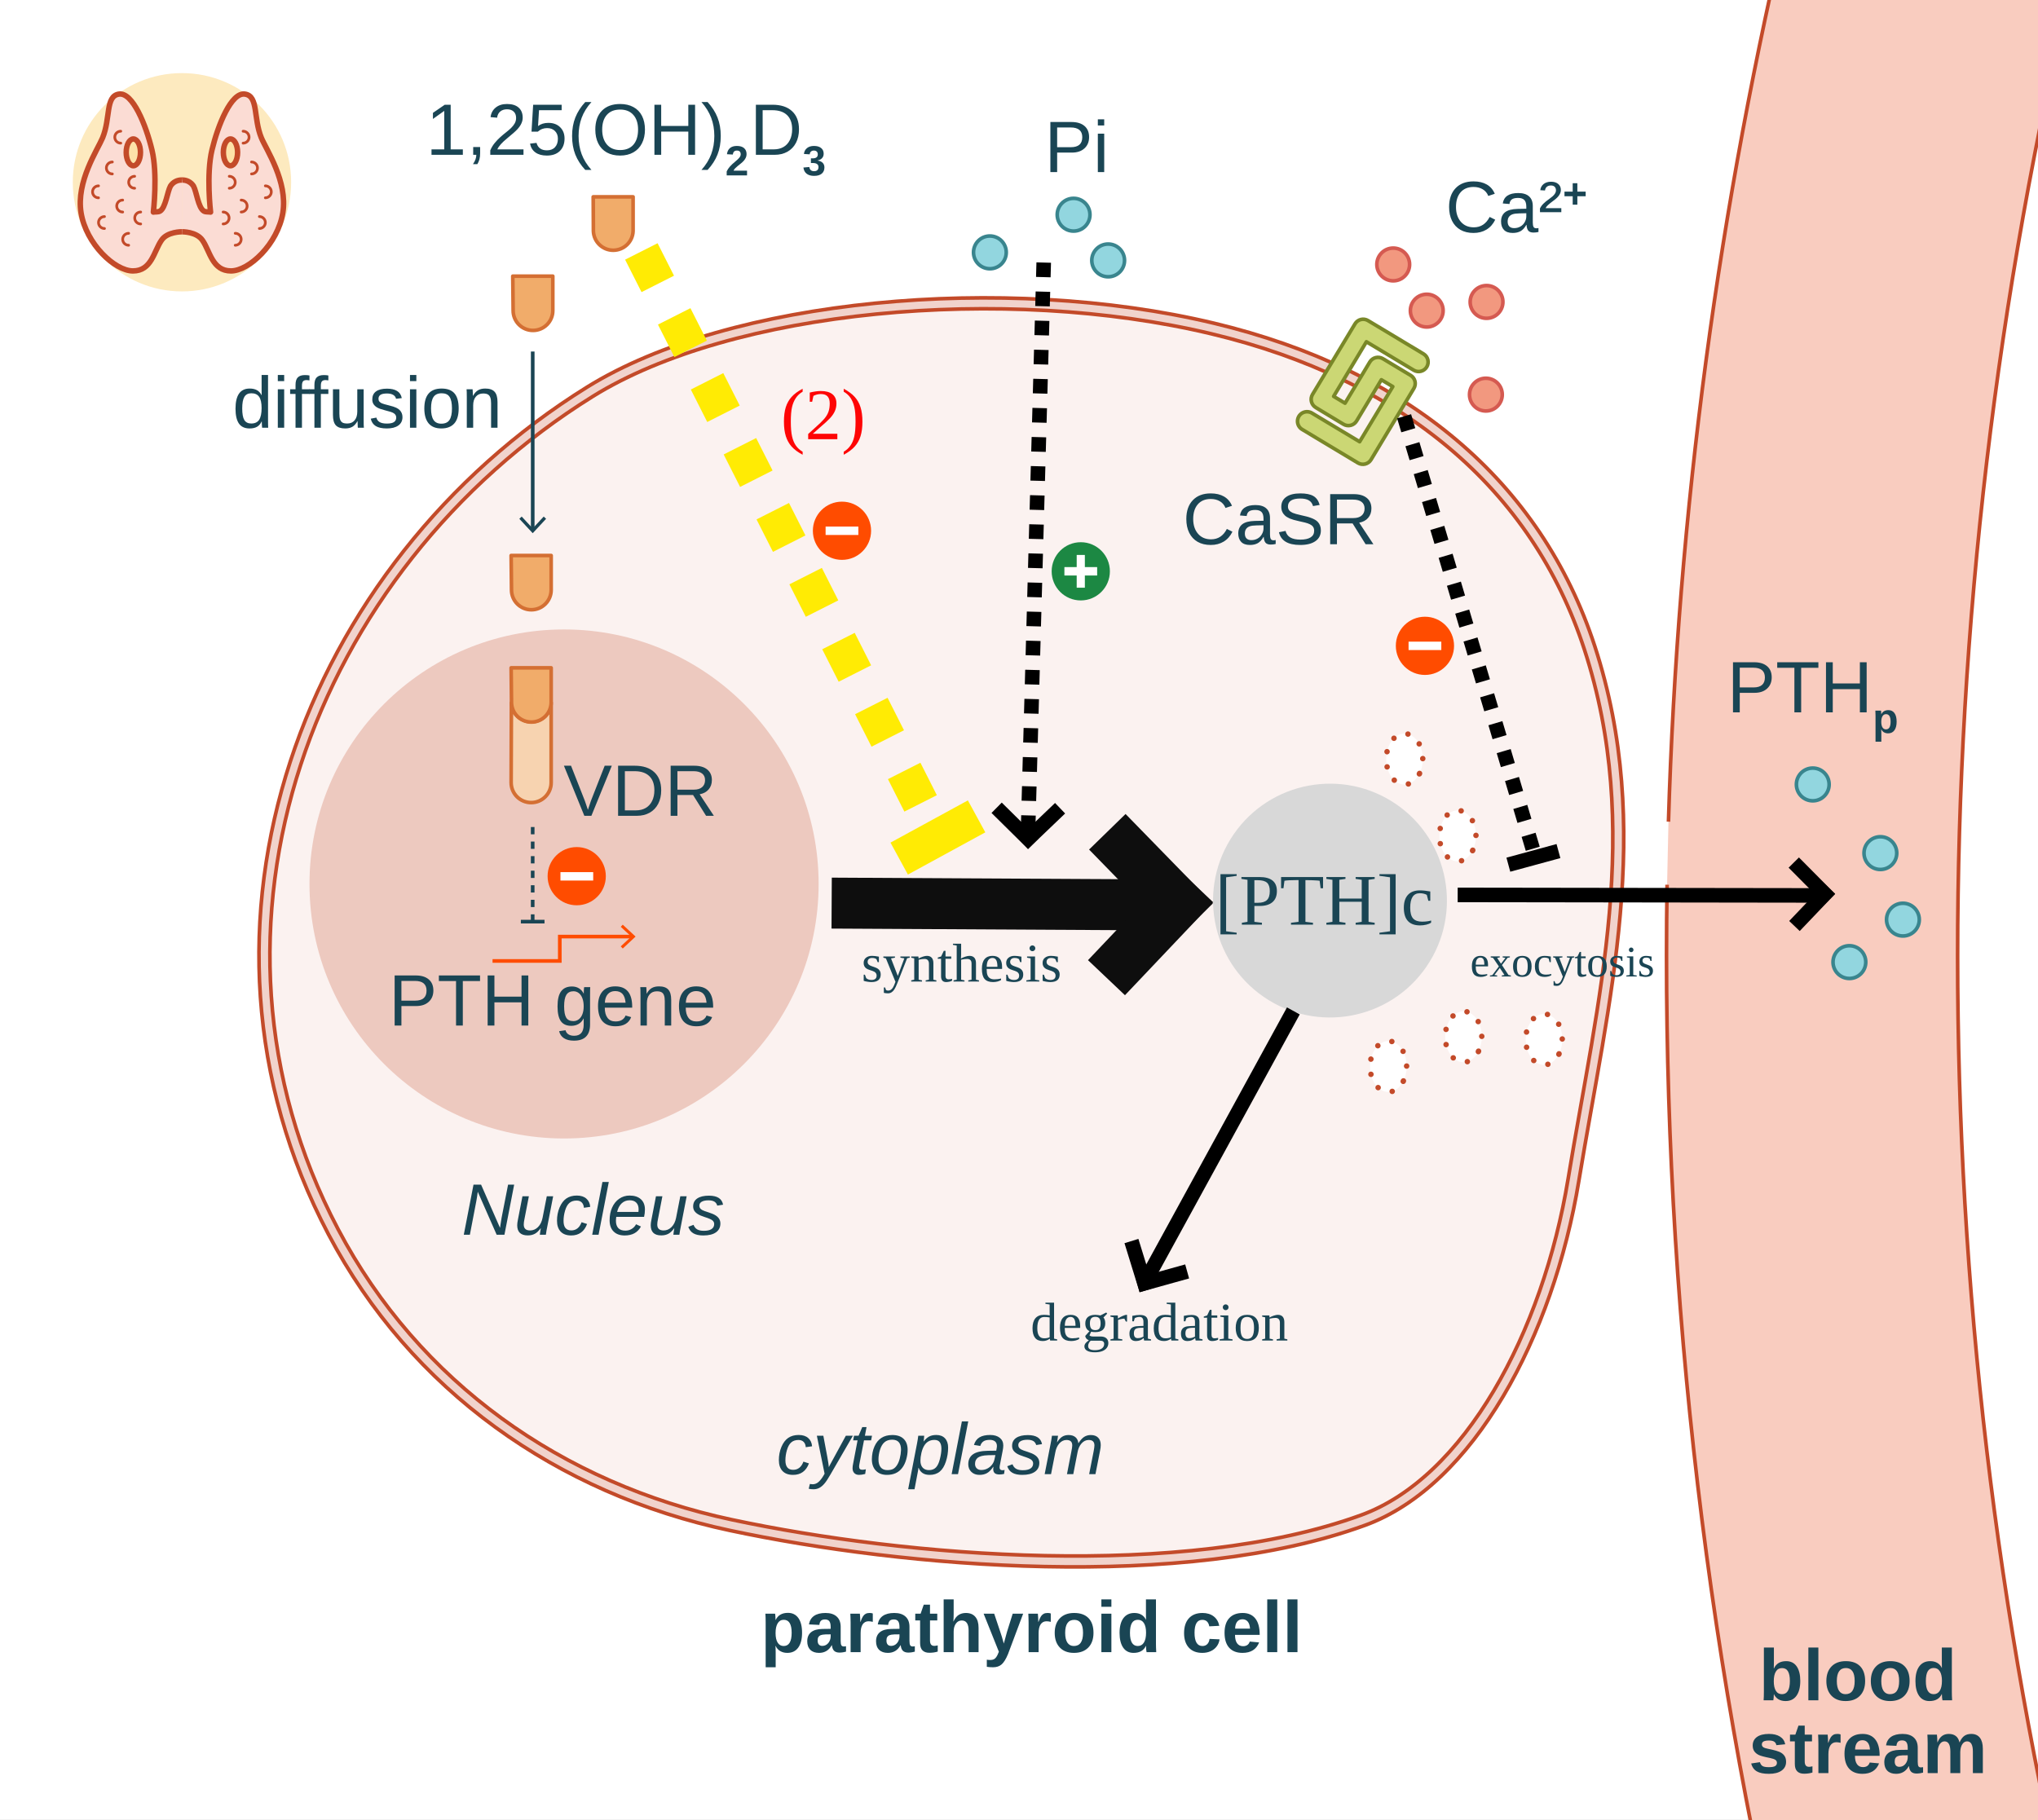
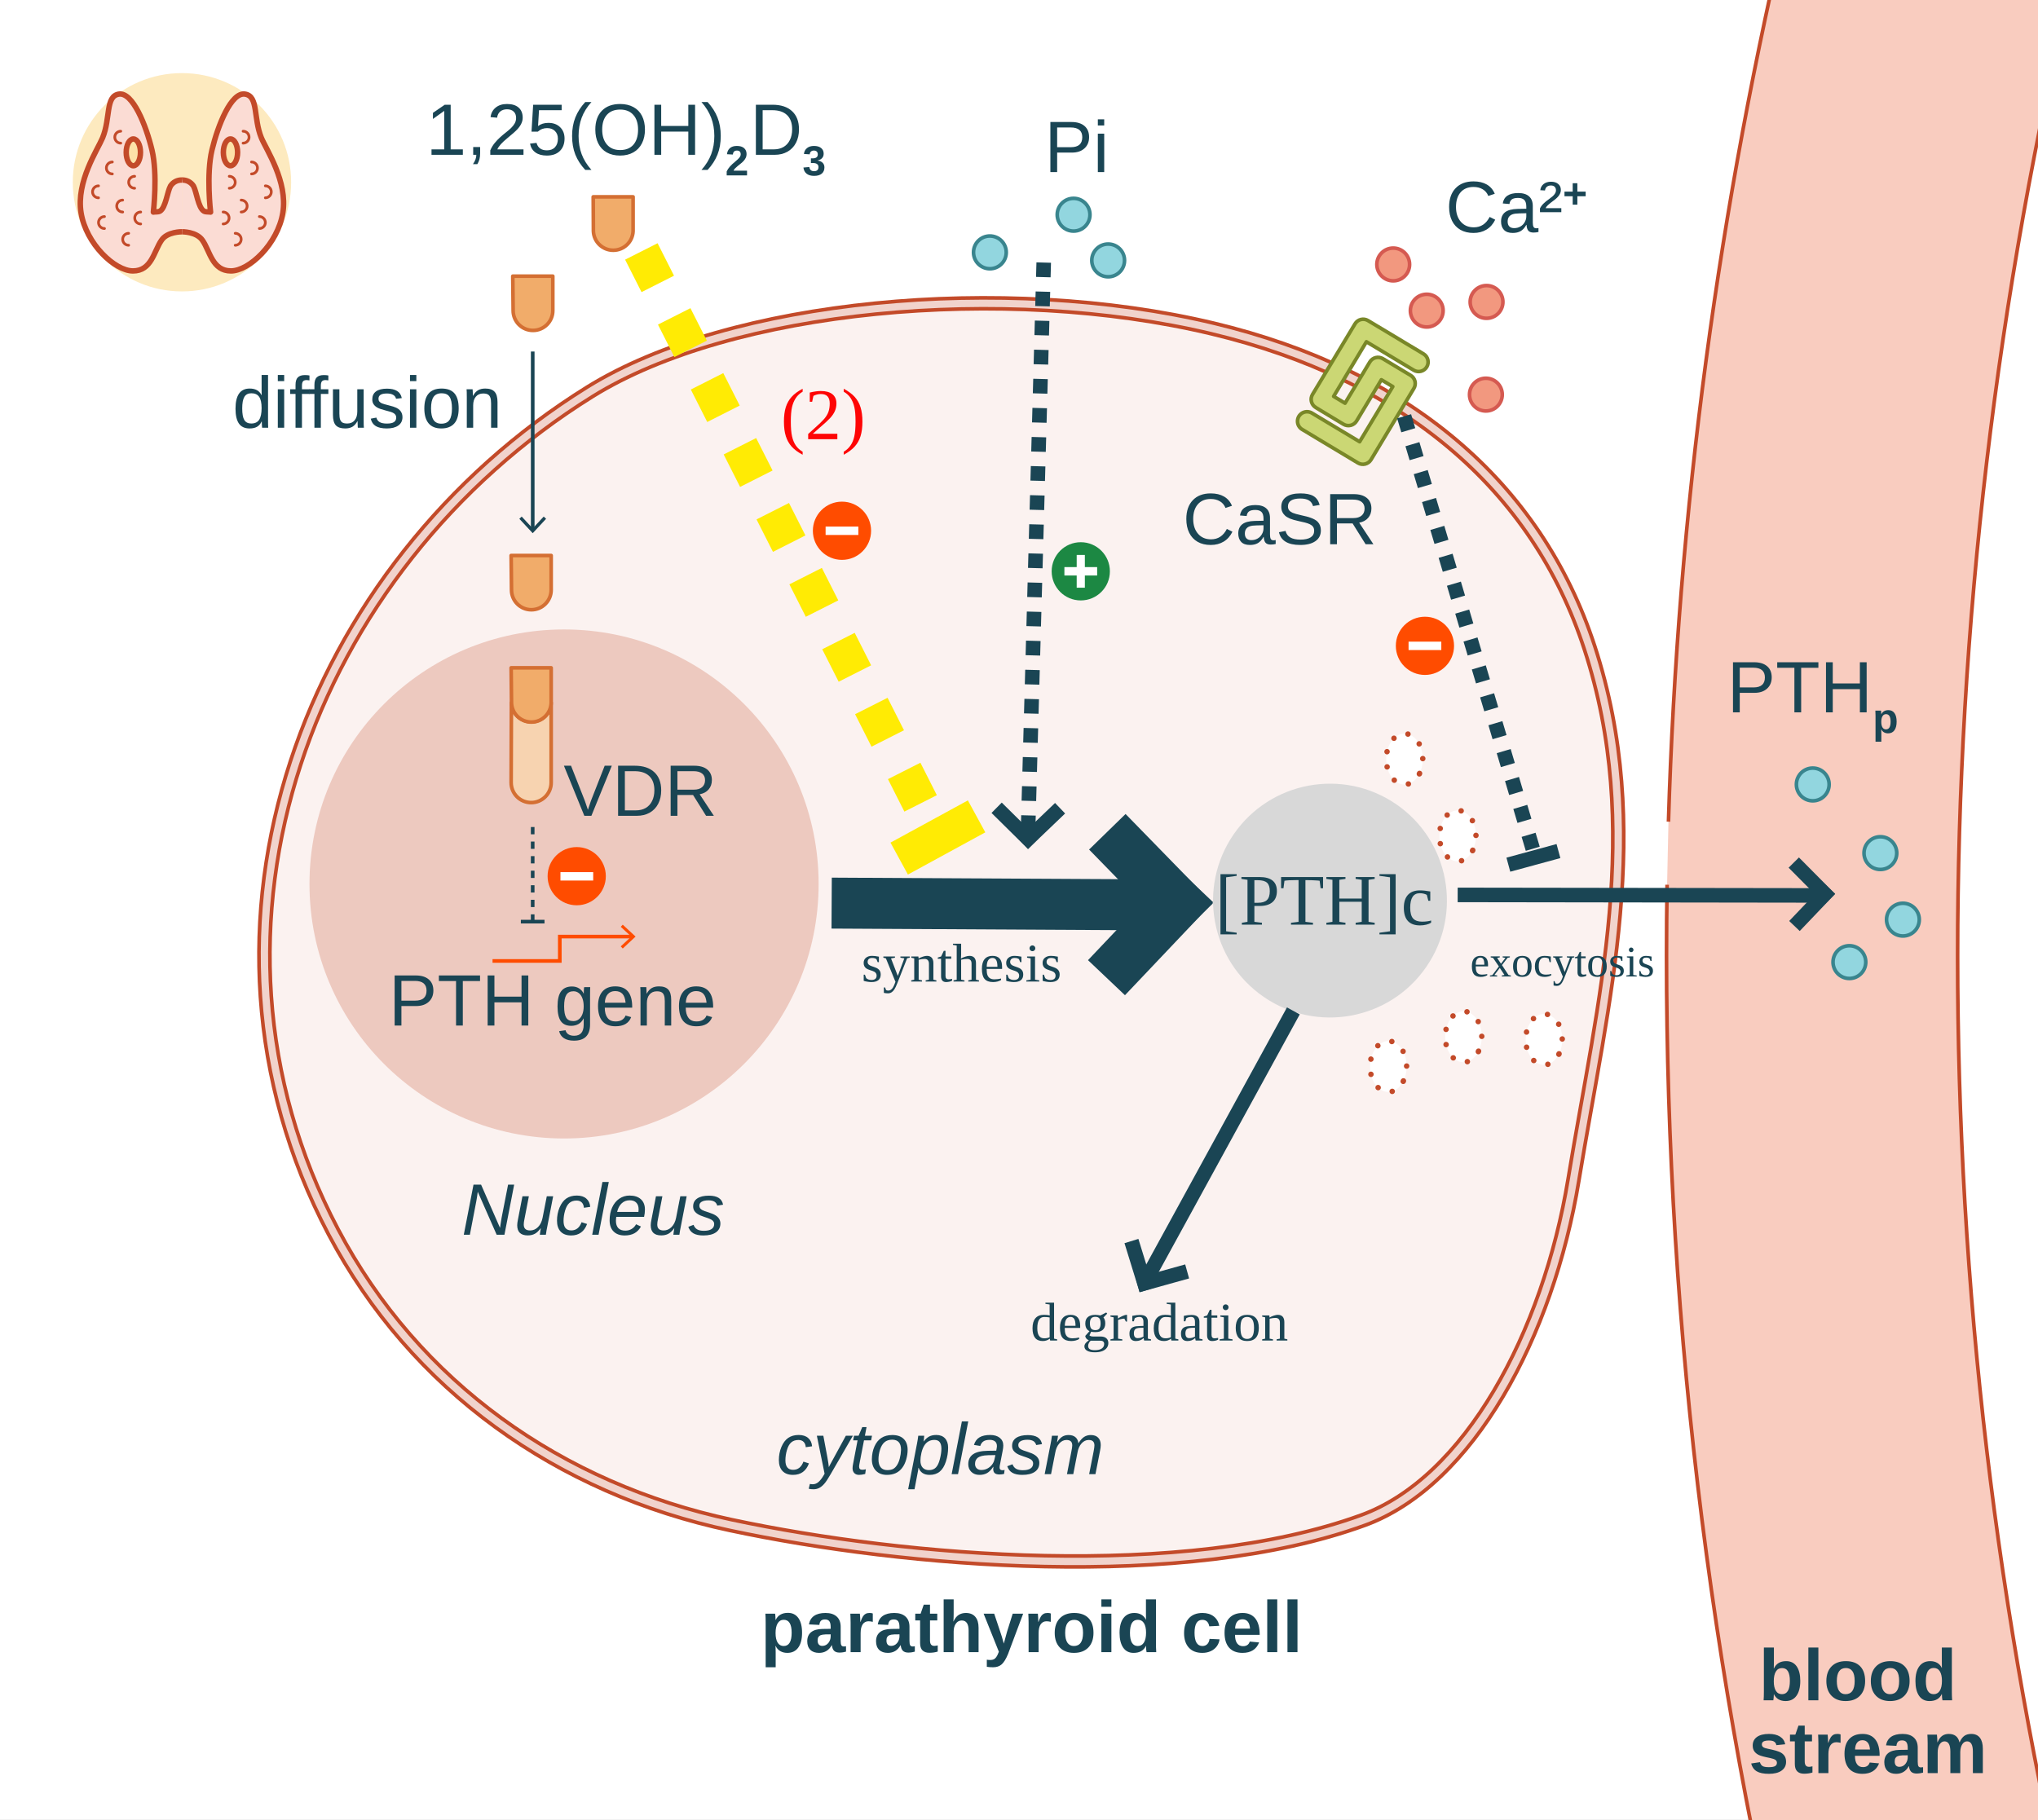
<svg xmlns="http://www.w3.org/2000/svg" xmlns:ns1="https://boxy-svg.com" viewBox="0 0 560 500">
  <defs>
    <style>.cls-1{isolation:isolate;}.cls-2{fill:#fff;}.cls-3{fill:#fbf2f0;}.cls-10,.cls-13,.cls-15,.cls-18,.cls-20,.cls-22,.cls-30,.cls-4,.cls-5{fill:none;}.cls-10,.cls-12,.cls-13,.cls-14,.cls-15,.cls-4{stroke:#c34a29;}.cls-10,.cls-15,.cls-18,.cls-20,.cls-22,.cls-4,.cls-5{stroke-miterlimit:10;}.cls-4{stroke-width:4px;}.cls-5{stroke:#f1d3cc;stroke-width:2px;}.cls-6{fill:#edc9bf;}.cls-7{fill:#f2987f;stroke:#d55a51;}.cls-13,.cls-15,.cls-16,.cls-17,.cls-21,.cls-7,.cls-8{stroke-linecap:round;}.cls-12,.cls-13,.cls-14,.cls-16,.cls-17,.cls-21,.cls-7,.cls-8{stroke-linejoin:round;}.cls-8{fill:#cbd774;stroke:#798728;}.cls-9{fill:#f9ccbf;}.cls-11{fill:#fdeabf;}.cls-12{fill:#fbdcd4;}.cls-12,.cls-14,.cls-15{stroke-width:1.5px;}.cls-13{stroke-width:0.75px;}.cls-14{fill:#fde2a8;}.cls-15{stroke-dasharray:0 4.21;}.cls-16{fill:#92d6df;stroke:#39858e;}.cls-17{fill:#f1ac6a;}.cls-17,.cls-21{stroke:#d46f33;}.cls-18,.cls-20{stroke:#1a4554;}.cls-19,.cls-24,.cls-25,.cls-26,.cls-27{fill:#1a4554;}.cls-20{stroke-dasharray:2 2;}.cls-21{fill:#f7d3b0;}.cls-22{stroke:#ff4c00;}.cls-23{fill:#ff4c00;}.cls-24,.cls-25,.cls-26,.cls-27{font-size:20px;}.cls-24{font-family:ArialMT, Arial;}.cls-25,.cls-27{font-family:Arial-BoldMT, Arial;font-weight:700;}.cls-26{font-family:Arial-ItalicMT, Arial;font-style:italic;}.cls-27{letter-spacing:0.03em;}.cls-28{letter-spacing:-0.02em;}.cls-29{fill:#1c8843;}.cls-31{mix-blend-mode:multiply;}</style>
  </defs>
  <g class="cls-1">
    <g id="Ebene_30" data-name="Ebene 30">
      <g id="Rahmen-8" data-name="Rahmen">
        <rect class="cls-2" width="560" height="500" />
      </g>
    </g>
    <g id="Zellen_HG" data-name="Zellen HG">
      <path class="cls-3" d="M162.1,107.67c-77.47,48.15-114.73,147-70.53,230.84,22.43,42.54,62.25,70.61,109.26,80.63,47.94,10.21,124.31,16.66,173.7-1.34,29.12-10.61,50.82-51,57.83-93.53,8.18-49.63,20.61-96.62,4.42-146.24C422.22,133.38,386,102.91,333.28,90.3,275.78,76.54,200.67,83.69,162.1,107.67Z" />
      <path class="cls-4" d="M162.1,107.67c-77.47,48.15-114.73,147-70.53,230.84,22.43,42.54,62.25,70.61,109.26,80.63,47.94,10.21,124.31,16.66,173.7-1.34,29.12-10.61,50.82-51,57.83-93.53,8.18-49.63,20.61-96.62,4.42-146.24C422.22,133.38,386,102.91,333.28,90.3,275.78,76.54,200.67,83.69,162.1,107.67Z" />
      <path class="cls-5" d="M162.1,107.67c-77.47,48.15-114.73,147-70.53,230.84,22.43,42.54,62.25,70.61,109.26,80.63,47.94,10.21,124.31,16.66,173.7-1.34,29.12-10.61,50.82-51,57.83-93.53,8.18-49.63,20.61-96.62,4.42-146.24C422.22,133.38,386,102.91,333.28,90.3,275.78,76.54,200.67,83.69,162.1,107.67Z" />
      <circle class="cls-6" cx="154.99" cy="242.94" r="69.95" />
      <g id="CAP">
        <circle class="cls-7" cx="408.29" cy="108.45" r="4.5" />
      </g>
      <g id="CAP-2" data-name="CAP">
        <circle class="cls-7" cx="382.83" cy="72.68" r="4.5" />
      </g>
      <g id="CAP-3" data-name="CAP">
        <circle class="cls-7" cx="408.47" cy="82.98" r="4.5" />
      </g>
      <g id="CaSR">
        <path class="cls-8" d="M373.14,127.23l-15.23-9.15a2.62,2.62,0,1,1,2.69-4.49l13,7.81,9.11-15.15-3.14-1.88-6.81,11.33a2.62,2.62,0,0,1-3.59.9L361.55,112a2.62,2.62,0,0,1-.9-3.59L372.33,89a2.6,2.6,0,0,1,3.58-.89l15.24,9.15a2.61,2.61,0,0,1-2.69,4.48l-13-7.81-9,15,3.13,1.88,6.81-11.33a2.62,2.62,0,0,1,3.59-.9l7.62,4.58a2.61,2.61,0,0,1,.89,3.59l-11.79,19.62A2.62,2.62,0,0,1,373.14,127.23Z" />
      </g>
      <g id="CAP-4" data-name="CAP">
        <circle class="cls-7" cx="392.04" cy="85.37" r="4.5" />
      </g>
      <path class="cls-9" d="M458.46,225.82A1236.88,1236.88,0,0,1,492.08-26L569.87-7.3a1156.56,1156.56,0,0,0,0,540l-77.79,18.68a1236.34,1236.34,0,0,1-34-308.23" />
      <path class="cls-10" d="M458.46,225.82A1236.88,1236.88,0,0,1,492.08-26L569.87-7.3a1156.56,1156.56,0,0,0,0,540l-77.79,18.68a1236.34,1236.34,0,0,1-34-308.23" />
      <g id="PTH_klein-2" data-name="PTH klein">
        <circle class="cls-11" cx="50" cy="50.09" r="30" />
        <path class="cls-12" d="M50,49.48a3.59,3.59,0,0,1,3.17,1.66C54,52.65,54.46,57.05,56,58c.57.34,1.33.16,1.86.29,0,0-1.23-10.35.39-17.09s5.29-16,9.12-15.33c3.67.61,2.22,6.58,4.44,12,1.36,3.28,7.29,12,5.91,20.59s-9.28,16-14.26,16c-5.15,0-5.75-5.43-7.82-8.41C54,63.63,50,63.7,50,63.7" />
        <path class="cls-13" d="M63,51.73a1.64,1.64,0,1,0,0-3.28" />
        <path class="cls-13" d="M66.27,58.27a1.64,1.64,0,1,0,0-3.28" />
        <path class="cls-13" d="M64.63,67.4a1.64,1.64,0,0,0,0-3.28" />
        <path class="cls-13" d="M61.31,61.55a1.64,1.64,0,1,0,0-3.28" />
        <path class="cls-13" d="M62.54,44a1.64,1.64,0,1,0,0-3.28" />
        <path class="cls-13" d="M66.8,39.34a1.64,1.64,0,0,0,0-3.28" />
        <path class="cls-13" d="M71.27,62.8a1.64,1.64,0,1,0,0-3.28" />
        <path class="cls-13" d="M69.11,47.8a1.64,1.64,0,1,0,0-3.28" />
        <path class="cls-13" d="M72.91,54.36a1.64,1.64,0,0,0,0-3.28" />
        <ellipse class="cls-14" cx="63.33" cy="41.87" rx="1.96" ry="3.68" />
        <path class="cls-12" d="M50,49.48a3.58,3.58,0,0,0-3.16,1.66C46,52.65,45.52,57.05,44,58c-.57.34-1.34.16-1.86.29,0,0,1.23-10.35-.39-17.09s-5.3-16-9.13-15.33c-3.67.61-2.21,6.58-4.43,12-1.36,3.28-7.3,12-5.92,20.59s9.29,16,14.27,16c5.14,0,5.75-5.43,7.82-8.41C45.94,63.63,50,63.7,50,63.7" />
        <path class="cls-13" d="M37,51.73a1.64,1.64,0,0,1,0-3.28" />
        <path class="cls-13" d="M33.71,58.27a1.64,1.64,0,0,1,0-3.28" />
        <path class="cls-13" d="M35.35,67.4a1.64,1.64,0,0,1,0-3.28" />
        <path class="cls-13" d="M38.66,61.55a1.64,1.64,0,1,1,0-3.28" />
        <path class="cls-13" d="M37.43,44a1.64,1.64,0,0,1,0-3.28" />
        <path class="cls-13" d="M33.18,39.34a1.64,1.64,0,1,1,0-3.28" />
        <path class="cls-13" d="M28.71,62.8a1.64,1.64,0,1,1,0-3.28" />
        <path class="cls-13" d="M30.87,47.8a1.64,1.64,0,0,1,0-3.28" />
        <path class="cls-13" d="M27.07,54.36a1.64,1.64,0,1,1,0-3.28" />
        <ellipse class="cls-14" cx="36.64" cy="41.87" rx="1.96" ry="3.68" />
      </g>
    </g>
    <g id="Icons">
      <g id="Text">
        <g id="OPG_2_" data-name="OPG 2?">
          <g id="OPG-3" data-name="OPG" transform="matrix(1, 0, 0, 1, 0.830129, 6.087611)">
            <path class="cls-2" d="M405.39,282.92c-1.61,3.14-4.73,3.87-7,1.63s-2.77-6.62-1.16-9.77,4.72-3.87,7-1.63S407,279.77,405.39,282.92Z" />
            <path class="cls-15" d="M405.39,282.92c-1.61,3.14-4.73,3.87-7,1.63s-2.77-6.62-1.16-9.77,4.72-3.87,7-1.63S407,279.77,405.39,282.92Z" />
          </g>
        </g>
        <g id="OPG_2_2" data-name="OPG 2?" transform="matrix(1, 0, 0, 1, -5.763916, 16.24376)">
          <g id="OPG-4" data-name="OPG">
            <path class="cls-2" d="M410.39,217.54c-1.61,3.15-4.73,3.88-7,1.63s-2.77-6.62-1.16-9.77,4.72-3.87,7-1.62S412,214.4,410.39,217.54Z" />
            <path class="cls-15" d="M410.39,217.54c-1.61,3.15-4.73,3.88-7,1.63s-2.77-6.62-1.16-9.77,4.72-3.87,7-1.62S412,214.4,410.39,217.54Z" />
          </g>
        </g>
        <g id="OPG_2_3" data-name="OPG 2?" transform="matrix(1, 0, 0, 1, -45.10366, 26.0107)">
          <g id="OPG-5" data-name="OPG">
            <path class="cls-2" d="M430.68,271.17c-1.61,3.14-4.72,3.87-7,1.63s-2.77-6.62-1.16-9.77,4.73-3.87,7-1.63S432.29,268,430.68,271.17Z" />
            <path class="cls-15" d="M430.68,271.17c-1.61,3.14-4.72,3.87-7,1.63s-2.77-6.62-1.16-9.77,4.73-3.87,7-1.63S432.29,268,430.68,271.17Z" />
          </g>
        </g>
        <g id="PTH_kugel-11" data-name="PTH kugel" transform="matrix(1, 0, 0, 1, 10.06435, 11.47336)">
          <circle class="cls-16" cx="498.11" cy="252.94" r="4.5" />
        </g>
        <g id="PTH_kugel-12" data-name="PTH kugel">
          <circle class="cls-16" cx="498.11" cy="215.59" r="4.5" />
        </g>
        <g id="PTH_kugel-13" data-name="PTH kugel">
          <circle class="cls-16" cx="304.5" cy="71.57" r="4.5" />
        </g>
        <g id="PTH_kugel-14" data-name="PTH kugel">
          <circle class="cls-16" cx="295" cy="59.01" r="4.5" />
        </g>
        <g id="PTH_kugel-15" data-name="PTH kugel">
          <circle class="cls-16" cx="272" cy="69.36" r="4.5" />
        </g>
        <g id="PTH_kugel-16" data-name="PTH kugel">
          <circle class="cls-16" cx="516.69" cy="234.46" r="4.5" />
        </g>
        <g id="D3-2" data-name="D3">
          <path class="cls-17" d="M141,85.36a5.45,5.45,0,1,0,10.9,0V75.9h-11Z" />
        </g>
        <g id="D3-3" data-name="D3">
          <path class="cls-17" d="M140.55,162.13a5.45,5.45,0,0,0,10.9,0v-9.46h-11Z" />
        </g>
        <g id="D3-4" data-name="D3">
          <path class="cls-17" d="M163.05,63.55a5.46,5.46,0,0,0,10.91,0V54.1H163Z" />
        </g>
        <line class="cls-18" x1="146.38" y1="96.61" x2="146.38" y2="145.56" />
        <polygon class="cls-19" points="142.7 142.58 143.35 141.97 146.38 145.22 149.4 141.97 150.06 142.58 146.38 146.54 142.7 142.58" />
        <line class="cls-20" x1="146.37" y1="253.29" x2="146.37" y2="225.84" />
        <rect class="cls-19" x="143.12" y="252.79" width="6.5" height="1" />
        <g id="Neues_Symbol_1-2" data-name="Neues Symbol 1">
          <g id="VDR-3" data-name="VDR">
            <path class="cls-21" d="M151.45,193.15v21.93a5.5,5.5,0,0,1-5.5,5.5h0a5.5,5.5,0,0,1-5.5-5.51l.07-21.92a5.47,5.47,0,0,0,10.93,0Z" />
          </g>
          <g id="Deleted_Symbol-20" data-name="Deleted Symbol">
            <path class="cls-17" d="M140.55,193a5.45,5.45,0,0,0,10.9,0v-9.46h-11Z" />
          </g>
        </g>
        <ellipse style="fill: rgb(216, 216, 216);" transform="matrix(-0.566529, 0.824042, -0.824041, -0.566528, 706.6548, 160.1278)" cx="265.305" cy="231.66" rx="32.129" ry="32.129" />
        <text transform="matrix(1, 0, 0, 0.999999, 6.618835, -1.654534)" style="fill: rgb(26, 69, 84); font-size: 20px; white-space: pre;" x="327.257" y="255.783">[PTH]c</text>
        <text x="664.406" y="188.491" style="white-space: pre; fill: rgb(51, 51, 51); font-size: 24px;"> </text>
        <g id="g-1" data-name="OPG 2?" transform="matrix(1, 0, 0, 1, -2.338448, 18.5664)">
          <g id="g-2" data-name="OPG">
            <path class="cls-2" d="M430.68,271.17c-1.61,3.14-4.72,3.87-7,1.63s-2.77-6.62-1.16-9.77,4.73-3.87,7-1.63S432.29,268,430.68,271.17Z" style="fill: rgb(255, 255, 255);" />
            <path class="cls-15" d="M430.68,271.17c-1.61,3.14-4.72,3.87-7,1.63s-2.77-6.62-1.16-9.77,4.73-3.87,7-1.63S432.29,268,430.68,271.17Z" style="fill: none; stroke: rgb(195, 74, 41); stroke-dasharray: 0px, 4.21px; stroke-linecap: round; stroke-miterlimit: 10; stroke-width: 1.5px;" />
          </g>
        </g>
        <g id="g-3" data-name="OPG 2?" transform="matrix(1, 0, 0, 1, -20.38151, -4.858695)">
          <g id="g-4" data-name="OPG">
            <path class="cls-2" d="M410.39,217.54c-1.61,3.15-4.73,3.88-7,1.63s-2.77-6.62-1.16-9.77,4.72-3.87,7-1.62S412,214.4,410.39,217.54Z" style="fill: rgb(255, 255, 255);" />
            <path class="cls-15" d="M410.39,217.54c-1.61,3.15-4.73,3.88-7,1.63s-2.77-6.62-1.16-9.77,4.72-3.87,7-1.62S412,214.4,410.39,217.54Z" style="fill: none; stroke: rgb(195, 74, 41); stroke-dasharray: 0px, 4.21px; stroke-linecap: round; stroke-miterlimit: 10; stroke-width: 1.5px;" />
          </g>
        </g>
        <g id="g-5" data-name="PTH kugel" transform="matrix(1, 0, 0, 1, 24.77093, -0.200999)">
          <circle class="cls-16" cx="498.11" cy="252.94" r="4.5" style="fill: rgb(146, 214, 223); stroke: rgb(57, 133, 142); stroke-linecap: round; stroke-linejoin: round;" />
        </g>
-         <line style="stroke: rgb(0, 0, 0); stroke-width: 4; fill: rgb(26, 69, 84);" x1="407.03" y1="270.624" x2="493.796" y2="221.414" transform="matrix(0.869141, 0.494565, -0.494565, 0.869141, 180.613, -190.5645)" />
-         <line style="stroke: rgb(0, 0, 0); stroke-width: 4; fill: rgb(26, 69, 84);" x1="491.907" y1="238.285" x2="503.814" y2="245.856" transform="matrix(0.975198, 0.221334, -0.221334, 0.975198, 65.92627, -104.1896)" />
-         <line style="stroke: rgb(0, 0, 0); stroke-width: 4; fill: rgb(26, 69, 84);" x1="490.306" y1="243.157" x2="502.213" y2="250.728" transform="matrix(0.194062, -0.980989, 0.980989, 0.194062, 159.3942, 688.2936)" ns1:origin="0.696 0.526" />
-         <line style="stroke: rgb(0, 0, 0); stroke-width: 4; fill: rgb(26, 69, 84);" x1="298.328" y1="336.455" x2="371.681" y2="293.689" transform="matrix(-0.856567, 0.516036, -0.516036, -0.856567, 784.5468, 412.078)" />
-         <line style="stroke: rgb(0, 0, 0); stroke-width: 4; fill: rgb(26, 69, 84);" x1="313.452" y1="347.532" x2="325.359" y2="355.103" transform="matrix(-0.669324, 0.742971, -0.742971, -0.669324, 794.2099, 349.1538)" />
-         <line style="stroke: rgb(0, 0, 0); stroke-width: 4; fill: rgb(26, 69, 84);" x1="306.337" y1="345.499" x2="318.244" y2="353.07" transform="matrix(0.761341, 0.648352, -0.648352, 0.761341, 301.6749, -120.5803)" ns1:origin="0.696 0.526" />
+         <line style="stroke-width: 4; fill: rgb(26, 69, 84); stroke: rgb(26, 69, 84);" x1="407.03" y1="270.624" x2="493.796" y2="221.414" transform="matrix(0.869141, 0.494565, -0.494565, 0.869141, 180.613, -190.5645)" />
+         <line style="stroke-width: 4; fill: rgb(26, 69, 84); stroke: rgb(26, 69, 84);" x1="491.907" y1="238.285" x2="503.814" y2="245.856" transform="matrix(0.975198, 0.221334, -0.221334, 0.975198, 65.92627, -104.1896)" />
+         <line style="stroke-width: 4; fill: rgb(26, 69, 84); stroke: rgb(26, 69, 84);" x1="490.306" y1="243.157" x2="502.213" y2="250.728" transform="matrix(0.194062, -0.980989, 0.980989, 0.194062, 159.3942, 688.2936)" ns1:origin="0.696 0.526" />
+         <line style="stroke-width: 4; fill: rgb(26, 69, 84); stroke: rgb(26, 69, 84);" x1="298.328" y1="336.455" x2="371.681" y2="293.689" transform="matrix(-0.856567, 0.516036, -0.516036, -0.856567, 784.5468, 412.078)" />
+         <line style="stroke-width: 4; fill: rgb(26, 69, 84); stroke: rgb(26, 69, 84);" x1="313.452" y1="347.532" x2="325.359" y2="355.103" transform="matrix(-0.669324, 0.742971, -0.742971, -0.669324, 794.2099, 349.1538)" />
+         <line style="stroke-width: 4; fill: rgb(26, 69, 84); stroke: rgb(26, 69, 84);" x1="306.337" y1="345.499" x2="318.244" y2="353.07" transform="matrix(0.761341, 0.648352, -0.648352, 0.761341, 301.6749, -120.5803)" ns1:origin="0.696 0.526" />
        <line style="fill: rgb(26, 69, 84); stroke-width: 10; stroke-dasharray: 10px; stroke: rgb(255, 235, 4);" x1="136.661" y1="191.906" x2="294.174" y2="112.004" transform="matrix(-0.00113, 0.999999, -0.999999, -0.00113, 368.289, -67.34206)" />
        <line style="fill: rgb(26, 69, 84); stroke-width: 10; stroke: rgb(255, 235, 4);" x1="245.955" y1="219.532" x2="265.8" y2="233.428" transform="matrix(0.444318, -0.895869, 0.895869, 0.444318, -58.87221, 358.7689)" ns1:origin="0.696 0.526" />
-         <line style="stroke: rgb(0, 0, 0); stroke-width: 4; fill: rgb(26, 69, 84); stroke-dasharray: 4px;" x1="216.559" y1="187.914" x2="352.731" y2="112.167" transform="matrix(-0.510014, 0.860166, -0.860166, -0.510014, 558.8777, -18.27871)" />
-         <line style="stroke: rgb(0, 0, 0); stroke-width: 4; fill: rgb(26, 69, 84);" x1="280.239" y1="223.217" x2="292.146" y2="230.788" transform="matrix(-0.238722, 0.971088, -0.971088, -0.238722, 574.9524, 3.274922)" />
-         <line style="stroke: rgb(0, 0, 0); stroke-width: 4; fill: rgb(26, 69, 84);" x1="272.824" y1="223.662" x2="284.731" y2="231.233" transform="matrix(0.977365, 0.211558, -0.211558, 0.977365, 54.52283, -54.31872)" ns1:origin="0.696 0.526" />
-         <line style="stroke: rgb(0, 0, 0); stroke-width: 4; fill: rgb(26, 69, 84); stroke-dasharray: 4px;" x1="343.553" y1="192.561" x2="463.889" y2="156.632" transform="matrix(-0.00113, 0.999999, -0.999999, -0.00113, 578.7735, -228.927)" />
-         <line style="stroke: rgb(0, 0, 0); stroke-width: 4; fill: rgb(26, 69, 84);" x1="414.831" y1="229.867" x2="426.547" y2="238.004" transform="matrix(0.642848, -0.765994, 0.765994, 0.642848, -28.28512, 407.6303)" ns1:origin="0.696 0.526" />
-         <line style="fill: rgb(26, 69, 84); stroke-width: 14; stroke: rgb(14, 14, 14);" x1="234.455" y1="271.132" x2="315.184" y2="225.779" transform="matrix(0.869141, 0.494565, -0.494565, 0.869141, 158.84, -103.4033)" />
-         <line style="fill: rgb(26, 69, 84); stroke-width: 14; stroke: rgb(14, 14, 14);" x1="301.846" y1="231.554" x2="330.669" y2="250.226" transform="matrix(0.975198, 0.221334, -0.221334, 0.975198, 61.16096, -64.02401)" />
-         <line style="fill: rgb(26, 69, 84); stroke-width: 14; stroke: rgb(14, 14, 14);" x1="313.805" y1="257.208" x2="343.779" y2="275.692" transform="matrix(0.20478, -0.978808, 0.978808, 0.20478, -11.97988, 523.182)" ns1:origin="0.073 0.636" />
+         <line style="stroke-width: 4; fill: rgb(26, 69, 84); stroke-dasharray: 4px; stroke: rgb(26, 69, 84);" x1="216.559" y1="187.914" x2="352.731" y2="112.167" transform="matrix(-0.510014, 0.860166, -0.860166, -0.510014, 558.8777, -18.27871)" />
+         <line style="stroke-width: 4; fill: rgb(26, 69, 84); stroke: rgb(26, 69, 84);" x1="280.239" y1="223.217" x2="292.146" y2="230.788" transform="matrix(-0.238722, 0.971088, -0.971088, -0.238722, 574.9524, 3.274922)" />
+         <line style="stroke-width: 4; fill: rgb(26, 69, 84); stroke: rgb(26, 69, 84);" x1="272.824" y1="223.662" x2="284.731" y2="231.233" transform="matrix(0.977365, 0.211558, -0.211558, 0.977365, 54.52283, -54.31872)" ns1:origin="0.696 0.526" />
+         <line style="stroke-width: 4; fill: rgb(26, 69, 84); stroke-dasharray: 4px; stroke: rgb(26, 69, 84);" x1="343.553" y1="192.561" x2="463.889" y2="156.632" transform="matrix(-0.00113, 0.999999, -0.999999, -0.00113, 578.7735, -228.927)" />
+         <line style="stroke-width: 4; fill: rgb(26, 69, 84); stroke: rgb(26, 69, 84);" x1="414.831" y1="229.867" x2="426.547" y2="238.004" transform="matrix(0.642848, -0.765994, 0.765994, 0.642848, -28.28512, 407.6303)" ns1:origin="0.696 0.526" />
+         <line style="fill: rgb(26, 69, 84); stroke-width: 14; stroke: rgb(26, 69, 84);" x1="234.455" y1="271.132" x2="315.184" y2="225.779" transform="matrix(0.869141, 0.494565, -0.494565, 0.869141, 158.84, -103.4033)" />
+         <line style="fill: rgb(26, 69, 84); stroke-width: 14; stroke: rgb(26, 69, 84);" x1="301.846" y1="231.554" x2="330.669" y2="250.226" transform="matrix(0.975198, 0.221334, -0.221334, 0.975198, 61.16096, -64.02401)" />
+         <line style="fill: rgb(26, 69, 84); stroke-width: 14; stroke: rgb(26, 69, 84);" x1="313.805" y1="257.208" x2="343.779" y2="275.692" transform="matrix(0.20478, -0.978808, 0.978808, 0.20478, -11.97988, 523.182)" ns1:origin="0.073 0.636" />
      </g>
      <polyline class="cls-22" points="135.34 264.1 153.82 264.1 153.82 257.4 173.77 257.4" />
      <polygon class="cls-23" points="171.12 260.68 170.57 260.09 173.46 257.4 170.57 254.72 171.12 254.13 174.64 257.4 171.12 260.68" />
    </g>
    <g id="Text-2" data-name="Text">
      <text class="cls-24" transform="translate(324.96 149.57)" style="white-space: pre;">CaSR</text>
      <text class="cls-24" transform="translate(397.17 63.82)" style="white-space: pre;">Ca²</text>
      <text class="cls-25" transform="translate(429.4 57.16) scale(0.58)" style="white-space: pre;">+</text>
      <text class="cls-24" transform="translate(436.21 63.82)" style="white-space: pre;"> </text>
      <text class="cls-25" transform="translate(483.29 467.3)" style="white-space: pre;">blood <tspan x="-2.81" y="20">stream</tspan>
      </text>
      <text class="cls-25" transform="translate(209 454.06)" style="white-space: pre;">parathyroid cell</text>
      <text class="cls-26" transform="translate(126.83 339.34)" style="white-space: pre;">Nucleus</text>
      <text class="cls-26" transform="translate(213.36 405.14)" style="white-space: pre;">cytoplasm</text>
      <text class="cls-24" transform="translate(474.55 195.77)" style="white-space: pre;">PTH</text>
      <text class="cls-27" transform="translate(514.55 201.43) scale(0.58)" style="white-space: pre;">p</text>
      <text class="cls-24" transform="translate(106.8 281.85)" style="white-space: pre;">PTH gene</text>
      <text class="cls-24" transform="translate(117.04 42.55)" style="white-space: pre;">1,25(OH)</text>
      <text class="cls-27" transform="translate(199.28 48.21) scale(0.58)" style="white-space: pre;">2</text>
      <text class="cls-24" transform="translate(206.06 42.55)" style="white-space: pre;">D</text>
      <text class="cls-27" transform="translate(220.5 48.21) scale(0.58)" style="white-space: pre;">3</text>
      <text class="cls-24" style="white-space: pre; font-size: 20px;" x="286.979" y="47.297">Pi</text>
      <text class="cls-24" transform="translate(63.87 117.55)" style="white-space: pre;">di<tspan class="cls-28" x="15.57" y="0">f</tspan>
        <tspan x="20.76" y="0">fusion</tspan>
      </text>
      <text class="cls-24" transform="translate(154.86 224.21)" style="white-space: pre;">VDR</text>
      <g id="Minus-8" data-name="Minus" transform="matrix(1, 0, 0, 1, -10.9411, 3.217971)">
        <circle class="cls-23" cx="242.3" cy="142.65" r="8" />
        <path class="cls-2" d="M237.8,143.81V141.5h9v2.31Z" />
      </g>
      <g id="Minus-9" data-name="Minus" transform="matrix(1, 0, 0, 1, -4.77627, 7.483927)">
        <circle class="cls-23" cx="396.32" cy="170.01" r="8" />
        <path class="cls-2" d="M391.82,171.17v-2.31h9v2.31Z" />
      </g>
      <g id="Minus-10" data-name="Minus">
        <circle class="cls-23" cx="158.47" cy="240.8" r="8" />
        <path class="cls-2" d="M154,242v-2.31h9V242Z" />
      </g>
      <g id="Plus-22" data-name="Plus" transform="matrix(1, 0, 0, 1, -6.435942, 15.44626)">
        <circle class="cls-29" cx="303.41" cy="141.57" r="8" />
        <path class="cls-2" d="M302.29,146.07v-3.35h-3.38v-2.31h3.38v-3.34h2.24v3.34h3.38v2.31h-3.38v3.35Z" />
      </g>
      <text x="655.196" y="104.588" style="white-space: pre; fill: rgb(51, 51, 51); font-size: 24px;"> </text>
    </g>
    <g id="Zoom_Rahmen" data-name="Zoom Rahmen">
      <g id="Neues_Symbol_2-9" data-name="Neues Symbol 2">
        <g id="Kidney_klein-12" data-name="Kidney klein">
          <circle class="cls-30" cx="50" cy="50" r="30" />
        </g>
        <rect class="cls-30" width="560" height="500" />
      </g>
    </g>
    <text style="fill: rgb(26, 69, 84); white-space: pre; font-size: 15px;" x="236.703" y="269.763">synthesis</text>
    <text x="468.904" y="124.647" style="white-space: pre; fill: rgb(51, 51, 51); font-size: 24px;"> </text>
    <text style="fill: rgb(26, 69, 84); white-space: pre; font-size: 15px;" x="283.167" y="368.418">degradation</text>
    <text style="white-space: pre; fill: rgb(51, 51, 51); font-size: 24px;" x="582.711" y="263.737"> </text>
    <text transform="matrix(0.999999, 0, 0, 1, -39.12151, -174.5067)" style="fill: rgb(254, 5, 5); font-size: 20px; white-space: pre;" x="253.655" y="295.221">(2)</text>
  </g>
  <text transform="matrix(1, 0, 0, 1.000001, -17.4327, 12.44633)" style="fill: rgb(26, 69, 84); white-space: pre;" x="421.407" y="255.917">exocytosis</text>
</svg>
